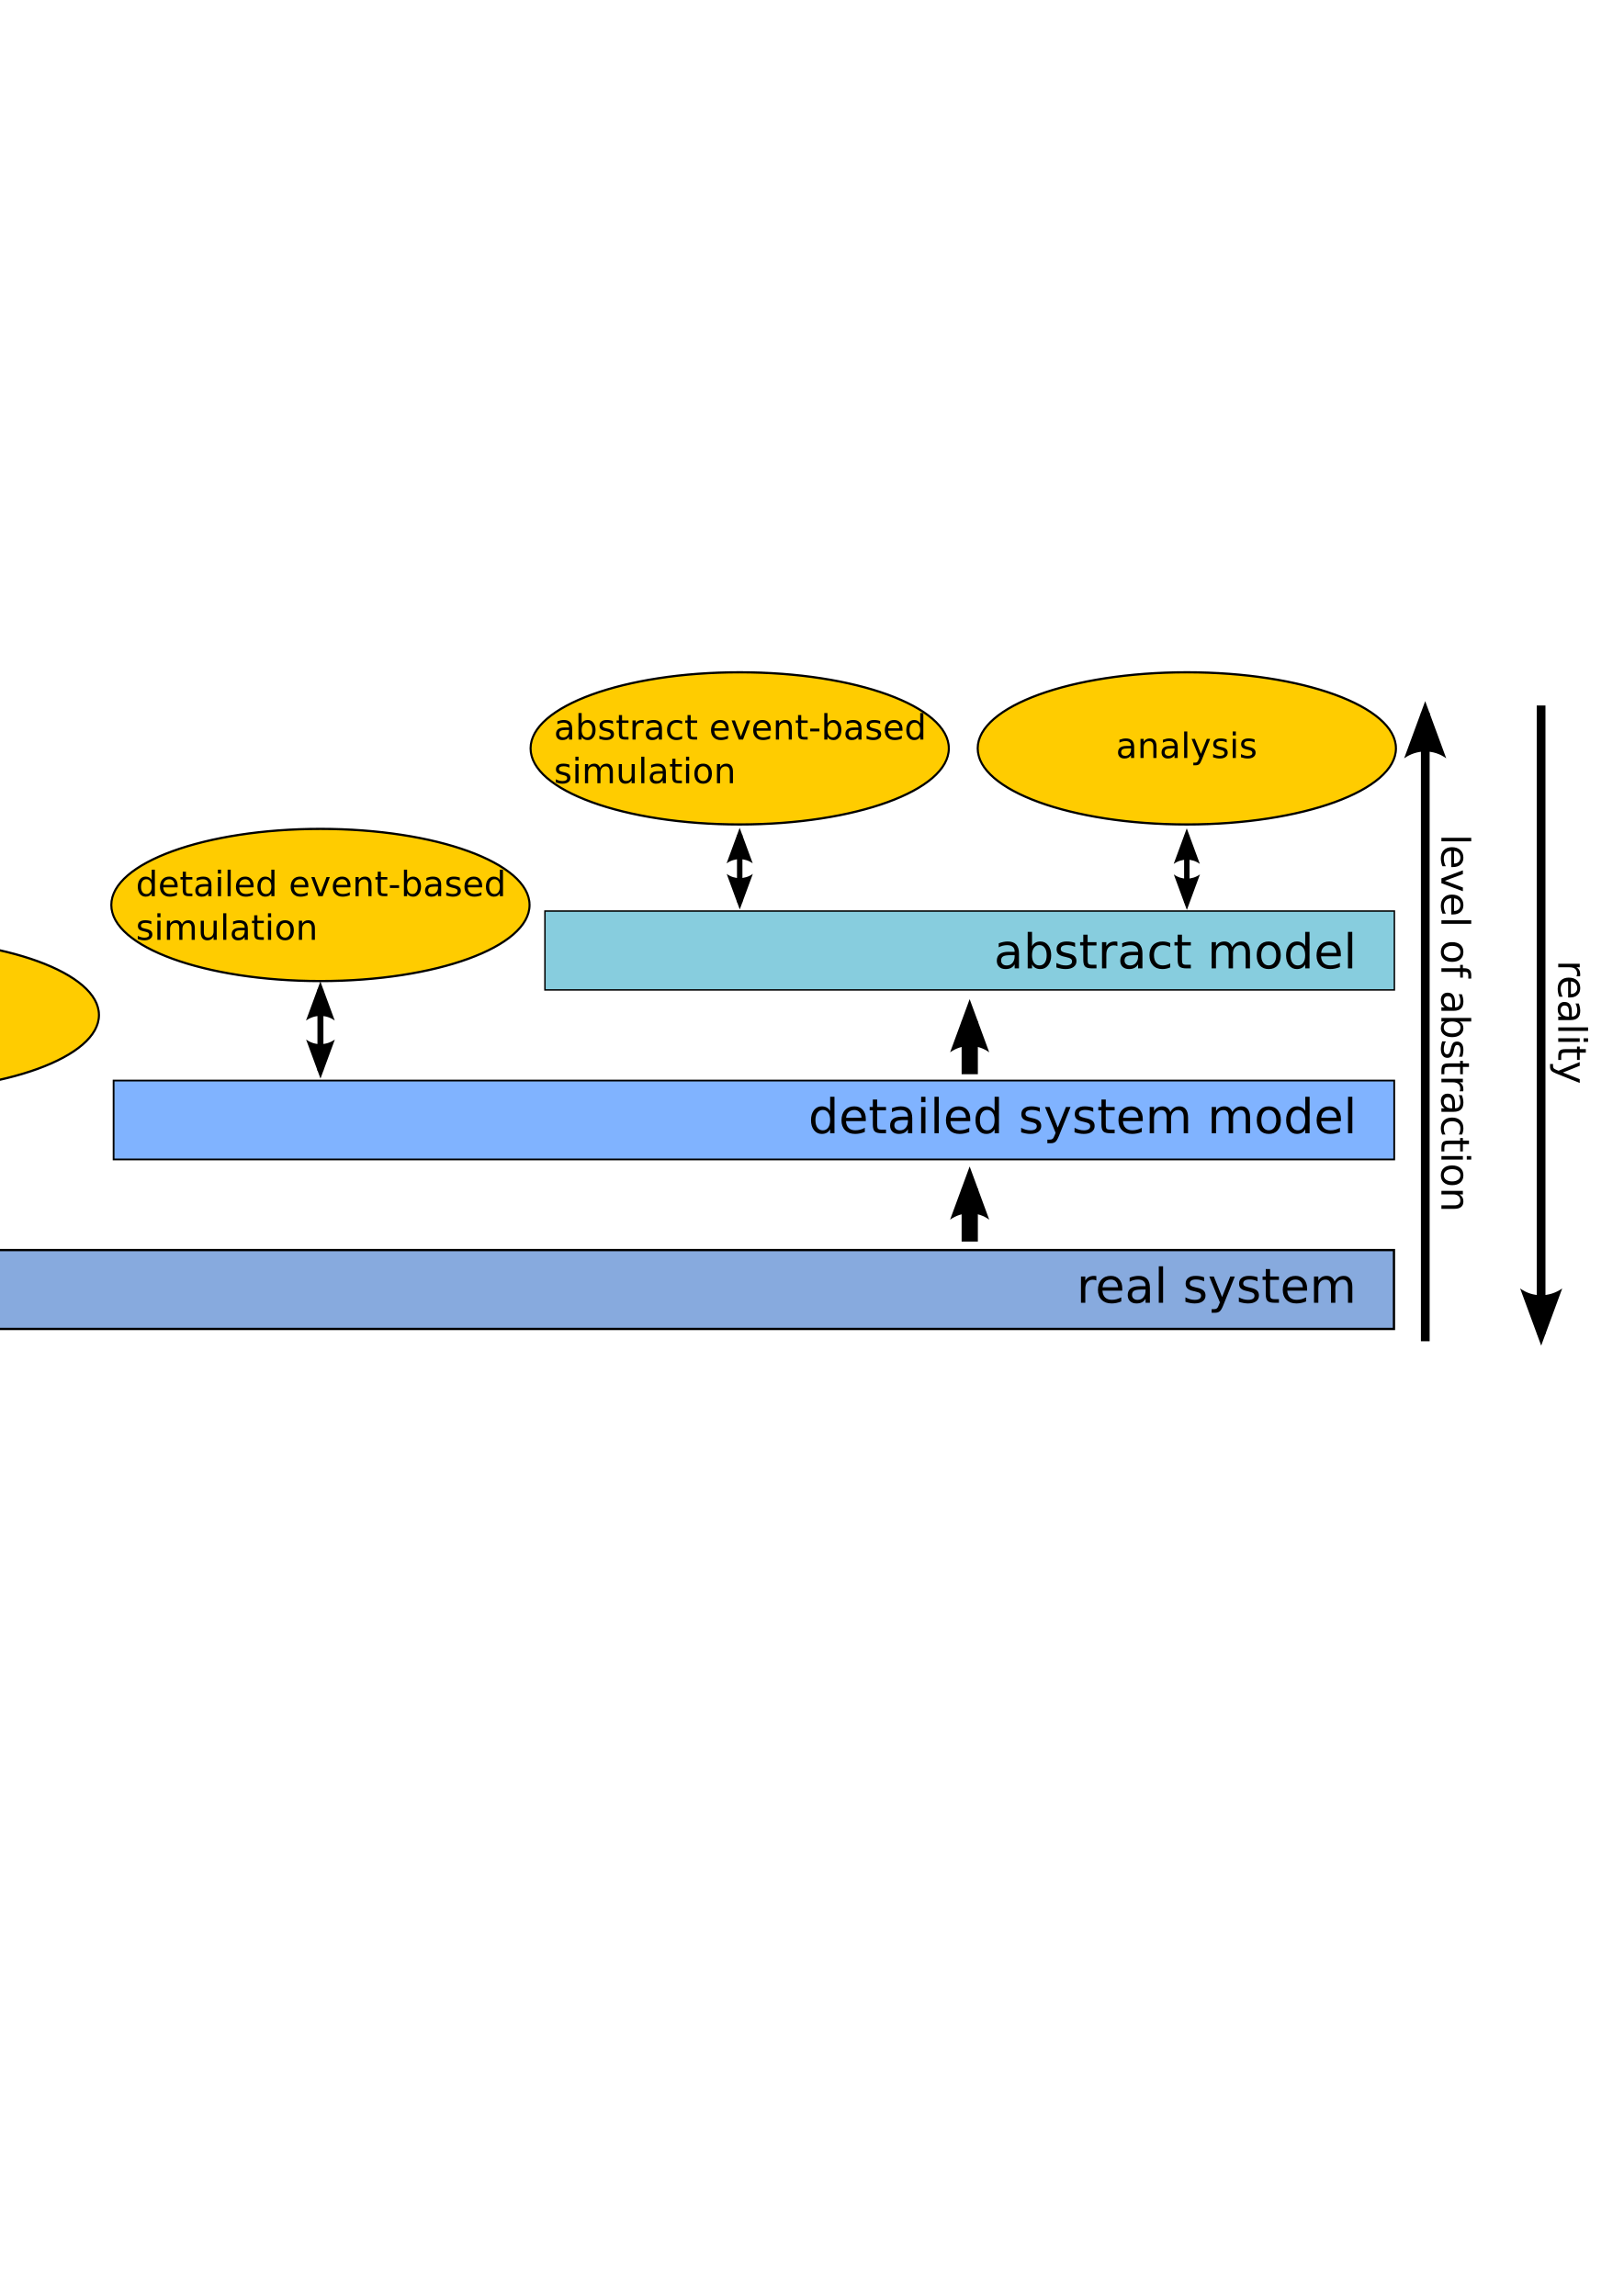
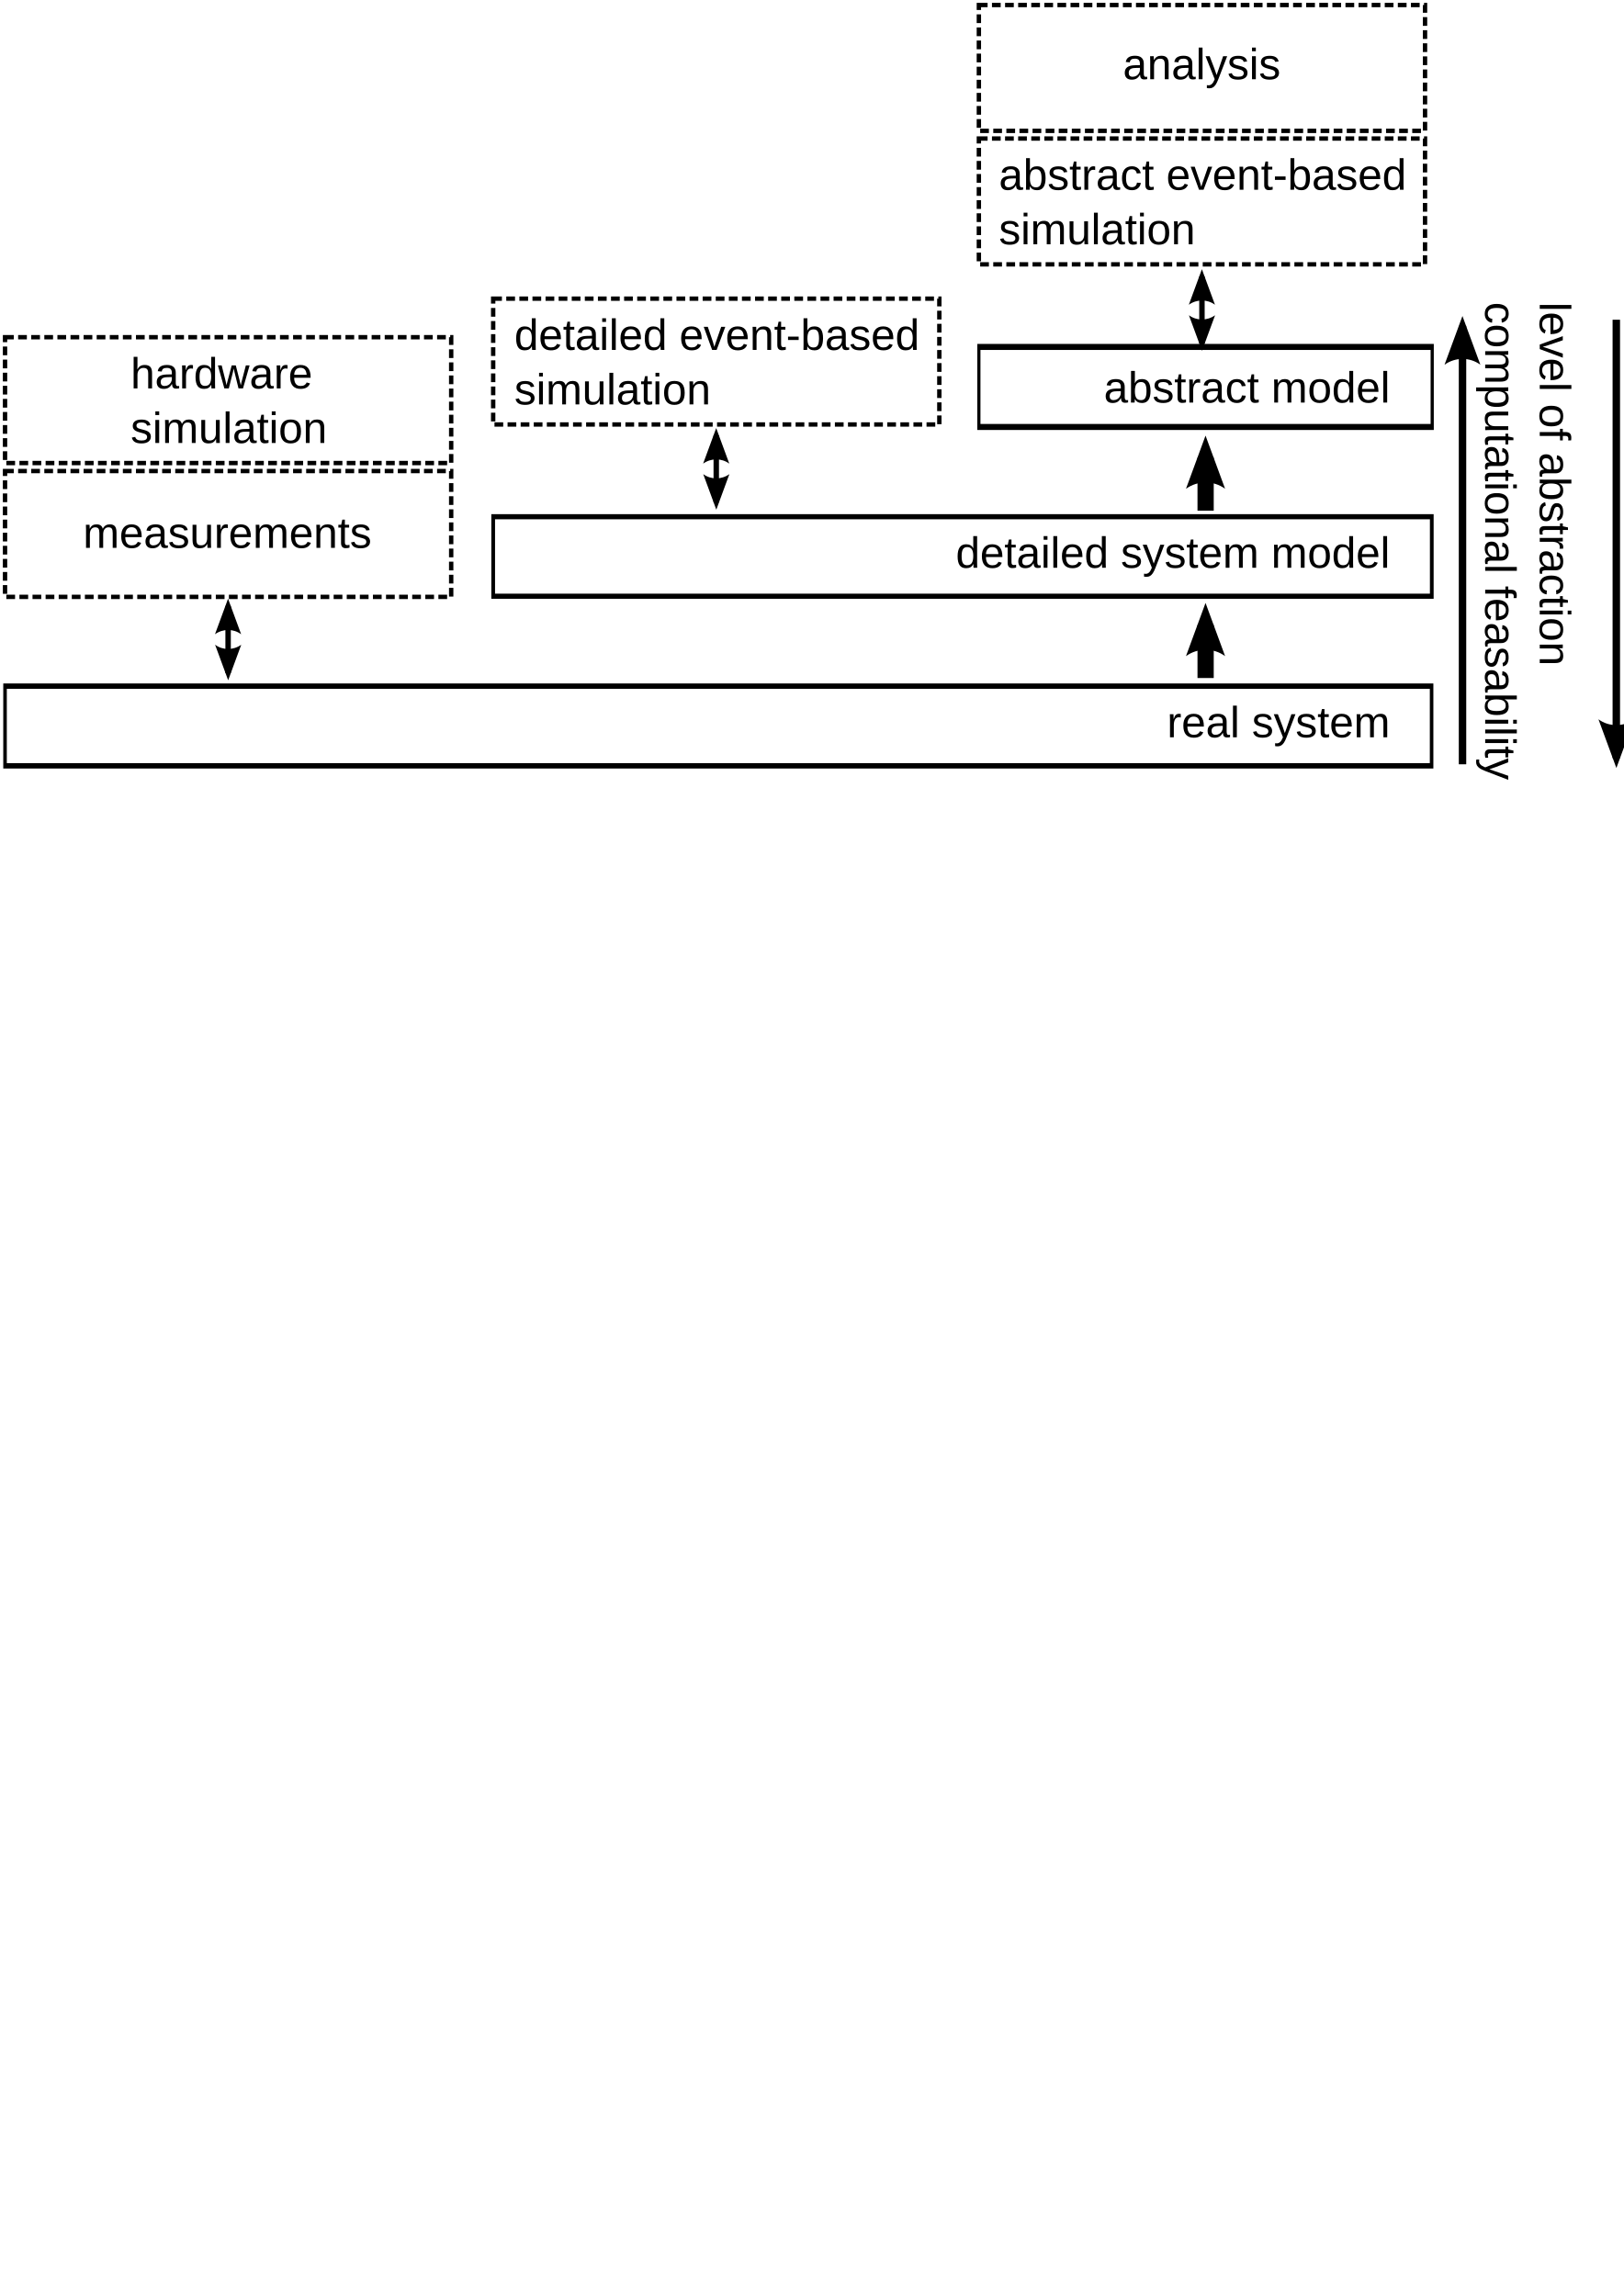
<svg xmlns="http://www.w3.org/2000/svg" width="744.094" height="1052.362" id="svg2" version="1.1">
  <defs id="defs4">
    <marker orient="auto" refY="0.0" refX="0.0" id="Arrow2Send" style="overflow:visible;">
      <path id="path4137" style="font-size:12.0;fill-rule:evenodd;stroke-width:0.625;stroke-linejoin:round;" d="M 8.719,4.034 L -2.207,0.016 L 8.719,-4.002 C 6.973,-1.63 6.983,1.616 8.719,4.034 z " transform="scale(0.3) rotate(180) translate(-2.3,0)" />
    </marker>
    <marker orient="auto" refY="0.0" refX="0.0" id="Arrow1Sstart" style="overflow:visible">
      <path id="path4116" d="M 0.0,0.0 L 5.0,-5.0 L -12.5,0.0 L 5.0,5.0 L 0.0,0.0 z " style="fill-rule:evenodd;stroke:#000000;stroke-width:1.0pt;marker-start:none" transform="scale(0.2) translate(6,0)" />
    </marker>
    <marker orient="auto" refY="0.0" refX="0.0" id="Arrow2Sstart" style="overflow:visible">
      <path id="path4134" style="font-size:12.0;fill-rule:evenodd;stroke-width:0.625;stroke-linejoin:round" d="M 8.719,4.034 L -2.207,0.016 L 8.719,-4.002 C 6.973,-1.63 6.983,1.616 8.719,4.034 z " transform="scale(0.3) translate(-2.3,0)" />
    </marker>
    <marker orient="auto" refY="0.0" refX="0.0" id="Arrow2Mstart" style="overflow:visible">
      <path id="path4128" style="font-size:12.0;fill-rule:evenodd;stroke-width:0.625;stroke-linejoin:round" d="M 8.719,4.034 L -2.207,0.016 L 8.719,-4.002 C 6.973,-1.63 6.983,1.616 8.719,4.034 z " transform="scale(0.6) translate(0,0)" />
    </marker>
    <marker orient="auto" refY="0.0" refX="0.0" id="Arrow2Mend" style="overflow:visible;">
      <path id="path4131" style="font-size:12.0;fill-rule:evenodd;stroke-width:0.625;stroke-linejoin:round;" d="M 8.719,4.034 L -2.207,0.016 L 8.719,-4.002 C 6.973,-1.63 6.983,1.616 8.719,4.034 z " transform="scale(0.6) rotate(180) translate(0,0)" />
    </marker>
    <marker orient="auto" refY="0" refX="0" id="Arrow2Mstart-4" style="overflow:visible">
      <path id="path4128-8" style="font-size:12px;fill-rule:evenodd;stroke-width:0.625;stroke-linejoin:round" d="M 8.719,4.034 -2.207,0.016 8.719,-4.002 c -1.745,2.372 -1.735,5.617 -6e-7,8.035 z" transform="scale(0.6,0.6)" />
    </marker>
    <marker orient="auto" refY="0" refX="0" id="Arrow2Mend-1" style="overflow:visible">
      <path id="path4131-2" style="font-size:12px;fill-rule:evenodd;stroke-width:0.625;stroke-linejoin:round" d="M 8.719,4.034 -2.207,0.016 8.719,-4.002 c -1.745,2.372 -1.735,5.617 -6e-7,8.035 z" transform="scale(-0.6,-0.6)" />
    </marker>
    <marker orient="auto" refY="0" refX="0" id="Arrow2Mstart-3" style="overflow:visible">
      <path id="path4128-9" style="font-size:12px;fill-rule:evenodd;stroke-width:0.625;stroke-linejoin:round" d="M 8.719,4.034 -2.207,0.016 8.719,-4.002 c -1.745,2.372 -1.735,5.617 -6e-7,8.035 z" transform="scale(0.6,0.6)" />
    </marker>
    <marker orient="auto" refY="0" refX="0" id="Arrow2Mend-0" style="overflow:visible">
      <path id="path4131-8" style="font-size:12px;fill-rule:evenodd;stroke-width:0.625;stroke-linejoin:round" d="M 8.719,4.034 -2.207,0.016 8.719,-4.002 c -1.745,2.372 -1.735,5.617 -6e-7,8.035 z" transform="scale(-0.6,-0.6)" />
    </marker>
    <marker orient="auto" refY="0" refX="0" id="Arrow2Mstart-5" style="overflow:visible">
      <path id="path4128-0" style="font-size:12px;fill-rule:evenodd;stroke-width:0.625;stroke-linejoin:round" d="M 8.719,4.034 -2.207,0.016 8.719,-4.002 c -1.745,2.372 -1.735,5.617 -6e-7,8.035 z" transform="scale(0.6,0.6)" />
    </marker>
    <marker orient="auto" refY="0" refX="0" id="Arrow2Mend-9" style="overflow:visible">
      <path id="path4131-6" style="font-size:12px;fill-rule:evenodd;stroke-width:0.625;stroke-linejoin:round" d="M 8.719,4.034 -2.207,0.016 8.719,-4.002 c -1.745,2.372 -1.735,5.617 -6e-7,8.035 z" transform="scale(-0.6,-0.6)" />
    </marker>
    <marker orient="auto" refY="0" refX="0" id="Arrow2Mstart-8" style="overflow:visible">
      <path id="path4128-5" style="font-size:12px;fill-rule:evenodd;stroke-width:0.625;stroke-linejoin:round" d="M 8.719,4.034 -2.207,0.016 8.719,-4.002 c -1.745,2.372 -1.735,5.617 -6e-7,8.035 z" transform="scale(0.6,0.6)" />
    </marker>
    <marker orient="auto" refY="0" refX="0" id="Arrow2Mend-6" style="overflow:visible">
      <path id="path4131-1" style="font-size:12px;fill-rule:evenodd;stroke-width:0.625;stroke-linejoin:round" d="M 8.719,4.034 -2.207,0.016 8.719,-4.002 c -1.745,2.372 -1.735,5.617 -6e-7,8.035 z" transform="scale(-0.6,-0.6)" />
    </marker>
    <marker orient="auto" refY="0" refX="0" id="Arrow2Mstart-59" style="overflow:visible">
      <path id="path4128-84" style="font-size:12px;fill-rule:evenodd;stroke-width:0.625;stroke-linejoin:round" d="M 8.719,4.034 -2.207,0.016 8.719,-4.002 c -1.745,2.372 -1.735,5.617 -6e-7,8.035 z" transform="scale(0.6,0.6)" />
    </marker>
    <marker orient="auto" refY="0" refX="0" id="Arrow2Mend-8" style="overflow:visible">
      <path id="path4131-10" style="font-size:12px;fill-rule:evenodd;stroke-width:0.625;stroke-linejoin:round" d="M 8.719,4.034 -2.207,0.016 8.719,-4.002 c -1.745,2.372 -1.735,5.617 -6e-7,8.035 z" transform="scale(-0.6,-0.6)" />
    </marker>
    <marker orient="auto" refY="0" refX="0" id="Arrow2Mstart-0" style="overflow:visible">
      <path id="path4128-4" style="font-size:12px;fill-rule:evenodd;stroke-width:0.625;stroke-linejoin:round" d="M 8.719,4.034 -2.207,0.016 8.719,-4.002 c -1.745,2.372 -1.735,5.617 -6e-7,8.035 z" transform="scale(0.6,0.6)" />
    </marker>
    <marker orient="auto" refY="0" refX="0" id="Arrow2Mend-4" style="overflow:visible">
      <path id="path4131-4" style="font-size:12px;fill-rule:evenodd;stroke-width:0.625;stroke-linejoin:round" d="M 8.719,4.034 -2.207,0.016 8.719,-4.002 c -1.745,2.372 -1.735,5.617 -6e-7,8.035 z" transform="scale(-0.6,-0.6)" />
    </marker>
    <marker orient="auto" refY="0" refX="0" id="Arrow2Send-7" style="overflow:visible">
      <path id="path4137-6" style="font-size:12px;fill-rule:evenodd;stroke-width:0.625;stroke-linejoin:round" d="M 8.719,4.034 -2.207,0.016 8.719,-4.002 c -1.745,2.372 -1.735,5.617 -6e-7,8.035 z" transform="matrix(-0.3,0,0,-0.3,0.69,0)" />
    </marker>
    <marker orient="auto" refY="0" refX="0" id="Arrow2Send-8" style="overflow:visible">
      <path id="path4137-9" style="font-size:12px;fill-rule:evenodd;stroke-width:0.625;stroke-linejoin:round" d="M 8.719,4.034 -2.207,0.016 8.719,-4.002 c -1.745,2.372 -1.735,5.617 -6e-7,8.035 z" transform="matrix(-0.3,0,0,-0.3,0.69,0)" />
    </marker>
    <marker orient="auto" refY="0" refX="0" id="Arrow2Mend-4-4" style="overflow:visible">
      <path id="path4131-4-3" style="font-size:12px;fill-rule:evenodd;stroke-width:0.625;stroke-linejoin:round" d="M 8.719,4.034 -2.207,0.016 8.719,-4.002 c -1.745,2.372 -1.735,5.617 -6e-7,8.035 z" transform="scale(-0.6,-0.6)" />
    </marker>
    <marker orient="auto" refY="0" refX="0" id="Arrow2Mend-4-3" style="overflow:visible">
      <path id="path4131-4-8" style="font-size:12px;fill-rule:evenodd;stroke-width:0.625;stroke-linejoin:round" d="M 8.719,4.034 -2.207,0.016 8.719,-4.002 c -1.745,2.372 -1.735,5.617 -6e-7,8.035 z" transform="scale(-0.6,-0.6)" />
    </marker>
+     <marker orient="auto" refY="0" refX="0" id="Arrow2Mstart-6" style="overflow:visible">
+       <path id="path4128-88" style="font-size:12px;fill-rule:evenodd;stroke-width:0.625;stroke-linejoin:round" d="M 8.719,4.034 -2.207,0.016 8.719,-4.002 c -1.745,2.372 -1.735,5.617 -6e-7,8.035 z" transform="scale(0.6,0.6)" />
+     </marker>
+     <marker orient="auto" refY="0" refX="0" id="Arrow2Mend-2" style="overflow:visible">
+       <path id="path4131-7" style="font-size:12px;fill-rule:evenodd;stroke-width:0.625;stroke-linejoin:round" d="M 8.719,4.034 -2.207,0.016 8.719,-4.002 c -1.745,2.372 -1.735,5.617 -6e-7,8.035 z" transform="scale(-0.6,-0.6)" />
+     </marker>
+     <marker orient="auto" refY="0" refX="0" id="Arrow2Mstart-1" style="overflow:visible">
+       <path id="path4128-2" style="font-size:12px;fill-rule:evenodd;stroke-width:0.625;stroke-linejoin:round" d="M 8.719,4.034 -2.207,0.016 8.719,-4.002 c -1.745,2.372 -1.735,5.617 -6e-7,8.035 z" transform="scale(0.6,0.6)" />
+     </marker>
+     <marker orient="auto" refY="0" refX="0" id="Arrow2Mend-60" style="overflow:visible">
+       <path id="path4131-49" style="font-size:12px;fill-rule:evenodd;stroke-width:0.625;stroke-linejoin:round" d="M 8.719,4.034 -2.207,0.016 8.719,-4.002 c -1.745,2.372 -1.735,5.617 -6e-7,8.035 z" transform="scale(-0.6,-0.6)" />
+     </marker>
+     <marker orient="auto" refY="0" refX="0" id="Arrow2Mend-4-0" style="overflow:visible">
+       <path id="path4131-4-36" style="font-size:12px;fill-rule:evenodd;stroke-width:0.625;stroke-linejoin:round" d="M 8.719,4.034 -2.207,0.016 8.719,-4.002 c -1.745,2.372 -1.735,5.617 -6e-7,8.035 z" transform="scale(-0.6,-0.6)" />
+     </marker>
  </defs>
  <g id="layer1">
-     <g id="g7435" transform="translate(0,54)">
-       <rect y="518.967" x="-342.279" height="36.157" width="981.089" id="rect2985" style="fill:#87aade;fill-opacity:1;fill-rule:evenodd;stroke:#000000;stroke-width:1.045;stroke-opacity:1" />
-       <text id="text3755" y="543.115" x="493.379" style="font-size:22px;font-style:normal;font-weight:normal;line-height:125%;letter-spacing:0px;word-spacing:0px;fill:#000000;fill-opacity:1;stroke:none;font-family:Bitstream Vera Sans;-inkscape-font-specification:Sans" xml:space="preserve">
-         <tspan y="543.115" x="493.379" id="tspan3757">real system</tspan>
+     <g id="g4297" transform="translate(17.06768,-258.2908)">
+       <path id="path7005" d="m 535.429,492.363 0,-24.357" style="fill:none;stroke:#000000;stroke-width:7.439;stroke-linecap:butt;stroke-linejoin:miter;stroke-miterlimit:4;stroke-opacity:1;stroke-dasharray:none;marker-end:url(#Arrow2Send)" />
+       <path id="path7005-3" d="m 535.429,569.059 0,-24.357" style="fill:none;stroke:#000000;stroke-width:7.439;stroke-linecap:butt;stroke-linejoin:miter;stroke-miterlimit:4;stroke-opacity:1;stroke-dasharray:none;marker-end:url(#Arrow2Send)" />
+       <path id="path7005-3-6" d="m 653.16,608.601 0,-200.955" style="fill:none;stroke:#000000;stroke-width:3.406;stroke-linecap:butt;stroke-linejoin:miter;stroke-miterlimit:4;stroke-opacity:1;stroke-dasharray:none;marker-end:url(#Arrow2Mend-4)" />
+       <text transform="matrix(0,1,-1,0,0,0)" id="text9753" y="-688.549" x="396.743" style="font-size:22px;font-style:normal;font-weight:normal;line-height:125%;letter-spacing:0px;word-spacing:0px;fill:#000000;fill-opacity:1;stroke:none;font-family:Bitstream Vera Sans;-inkscape-font-specification:Sans" xml:space="preserve">
+         <tspan style="font-size:20px;font-style:normal;font-variant:normal;font-weight:normal;font-stretch:normal;font-family:Liberation Sans;-inkscape-font-specification:Liberation Sans" y="-688.549" x="396.743" id="tspan9755">level of abstraction</tspan>
+         <tspan id="tspan4271" style="font-size:20px;font-style:normal;font-variant:normal;font-weight:normal;font-stretch:normal;font-family:Liberation Sans;-inkscape-font-specification:Liberation Sans" y="-663.549" x="396.743">computational feasability</tspan>
      </text>
-     </g>
-     <g id="g7445">
-       <rect y="417.572" x="249.728" height="36.157" width="389.275" id="rect2985-7-2" style="fill:#87cdde;fill-opacity:1;fill-rule:evenodd;stroke:#000000;stroke-width:0.658;stroke-opacity:1" />
-       <text id="text3755-2" y="443.852" x="455.481" style="font-size:22px;font-style:normal;font-weight:normal;line-height:125%;letter-spacing:0px;word-spacing:0px;fill:#000000;fill-opacity:1;stroke:none;font-family:Bitstream Vera Sans;-inkscape-font-specification:Sans" xml:space="preserve">
-         <tspan y="443.852" x="455.481" id="tspan3757-6">abstract model</tspan>
+       <text transform="matrix(0,1,-1,0,0,0)" id="text9757" y="-736.093" x="479.375" style="font-size:22px;font-style:normal;font-weight:normal;line-height:125%;letter-spacing:0px;word-spacing:0px;fill:#000000;fill-opacity:1;stroke:none;font-family:Bitstream Vera Sans;-inkscape-font-specification:Sans" xml:space="preserve">
+         <tspan style="font-size:20px;font-style:normal;font-variant:normal;font-weight:normal;font-stretch:normal;font-family:Liberation Sans;-inkscape-font-specification:Liberation Sans" y="-736.093" x="479.375" id="tspan9759">reality</tspan>
      </text>
-     </g>
-     <g id="g7440" transform="translate(0,24.21887)">
-       <rect y="471.05" x="52.06" height="36.157" width="586.869" id="rect2985-7" style="fill:#80b3ff;fill-opacity:1;fill-rule:evenodd;stroke:#000000;stroke-width:0.808;stroke-opacity:1" />
-       <text id="text3755-1" y="495.198" x="370.445" style="font-size:22px;font-style:normal;font-weight:normal;line-height:125%;letter-spacing:0px;word-spacing:0px;fill:#000000;fill-opacity:1;stroke:none;font-family:Bitstream Vera Sans;-inkscape-font-specification:Sans" xml:space="preserve">
-         <tspan y="495.198" x="370.445" id="tspan3757-0">detailed system model</tspan>
-       </text>
-     </g>
-     <g id="g6998" transform="translate(0,50)">
-       <g transform="translate(-263.7845,96.71684)" id="g4023">
-         <path style="fill:#ffcc00;fill-opacity:1;fill-rule:evenodd;stroke:#000000;stroke-width:1;stroke-linecap:square;stroke-linejoin:miter;stroke-miterlimit:4;stroke-opacity:1;stroke-dasharray:2, 1;stroke-dashoffset:0" id="path3873-9-7-6" d="m 301.529,340.071 c 0,18.852 -45.849,34.135 -102.406,34.135 -56.557,0 -102.406,-15.283 -102.406,-34.135 0,-18.852 45.849,-34.135 102.406,-34.135 56.557,0 102.406,15.283 102.406,34.135 z" transform="matrix(0.935828,0,0,1.02166,-167.0014,2.874603)" />
-         <text xml:space="preserve" style="font-size:22px;font-style:normal;font-weight:normal;line-height:125%;letter-spacing:0px;word-spacing:0px;fill:#000000;fill-opacity:1;stroke:none;font-family:Bitstream Vera Sans;-inkscape-font-specification:Sans" x="-41.02" y="355.816" id="text3755-6">
-           <tspan id="tspan3757-1" x="-41.02" y="355.816" style="font-size:16px">measurements</tspan>
+       <g id="g4247">
+         <g id="g7435" transform="matrix(0.6663504,0,0,1.009937,213.3184,48.66324)" style="fill:none;stroke:#000000;stroke-width:2.438;stroke-miterlimit:4;stroke-opacity:1;stroke-dasharray:none">
+           <rect y="518.967" x="-342.279" height="36.157" width="981.089" id="rect2985" style="fill:none;stroke:#000000;stroke-width:2.438;stroke-miterlimit:4;stroke-opacity:1;stroke-dasharray:none" />
+           <text id="text3755" y="543.115" x="493.379" style="font-size:22px;font-style:normal;font-weight:normal;line-height:125%;letter-spacing:0px;word-spacing:0px;fill:none;stroke:#000000;stroke-width:2.438;stroke-miterlimit:4;stroke-opacity:1;stroke-dasharray:none;font-family:Bitstream Vera Sans;-inkscape-font-specification:Sans" xml:space="preserve">
+             <tspan y="543.115" x="493.379" id="tspan3757" style="font-size:20px;font-style:normal;font-variant:normal;font-weight:normal;font-stretch:normal;fill:none;stroke:#000000;stroke-width:2.438;stroke-miterlimit:4;stroke-opacity:1;stroke-dasharray:none;font-family:Liberation Sans;-inkscape-font-specification:Liberation Sans" />
+           </text>
+         </g>
+         <text xml:space="preserve" style="font-size:20px;font-style:normal;font-variant:normal;font-weight:normal;font-stretch:normal;line-height:125%;letter-spacing:0px;word-spacing:0px;fill:#000000;fill-opacity:1;stroke:none;font-family:Liberation Sans;-inkscape-font-specification:Liberation Sans" x="517.72" y="596.216" id="text3977">
+           <tspan id="tspan3980" x="517.72" y="596.216">real system</tspan>
        </text>
      </g>
-       <path id="path4099" d="m -244.441,485.986 0,30.823" style="fill:none;stroke:#000000;stroke-width:2.486;stroke-linecap:butt;stroke-linejoin:miter;stroke-miterlimit:4;stroke-opacity:1;stroke-dasharray:none;marker-start:url(#Arrow2Mstart);marker-mid:none;marker-end:url(#Arrow2Mend)" />
-     </g>
-     <g id="g6983" transform="translate(0,54)">
-       <g transform="translate(-271.2282,136.0251)" id="g4028">
-         <path style="fill:#ffcc00;fill-opacity:1;fill-rule:evenodd;stroke:#000000;stroke-width:1;stroke-linecap:square;stroke-linejoin:miter;stroke-miterlimit:4;stroke-opacity:1;stroke-dasharray:2, 1;stroke-dashoffset:0" id="path3873-9-7-7" d="m 301.529,340.071 c 0,18.852 -45.849,34.135 -102.406,34.135 -56.557,0 -102.406,-15.283 -102.406,-34.135 0,-18.852 45.849,-34.135 102.406,-34.135 56.557,0 102.406,15.283 102.406,34.135 z" transform="matrix(0.935828,0,0,1.02166,34.39717,-72.22317)" />
-         <text xml:space="preserve" style="font-size:22px;font-style:normal;font-weight:normal;line-height:125%;letter-spacing:0px;word-spacing:0px;fill:#000000;fill-opacity:1;stroke:none;font-family:Bitstream Vera Sans;-inkscape-font-specification:Sans" x="179.277" y="271.179" id="text3755-6-4">
-           <tspan id="tspan3757-1-9" x="179.277" y="271.179" style="font-size:16px">hardware</tspan>
-           <tspan x="179.277" y="291.179" style="font-size:16px" id="tspan3977">simulation</tspan>
+       <g id="g4255">
+         <g id="g7440" transform="matrix(0.7329191,0,0,1.007776,170.7862,20.41561)" style="fill:none;stroke:#000000;stroke-width:2.327;stroke-miterlimit:4;stroke-opacity:1;stroke-dasharray:none">
+           <rect y="471.05" x="52.06" height="36.157" width="586.869" id="rect2985-7" style="fill:none;stroke:#000000;stroke-width:2.327;stroke-miterlimit:4;stroke-opacity:1;stroke-dasharray:none" />
+           <text id="text3755-1" y="495.198" x="370.445" style="font-size:22px;font-style:normal;font-weight:normal;line-height:125%;letter-spacing:0px;word-spacing:0px;fill:none;stroke:#000000;stroke-width:2.327;stroke-miterlimit:4;stroke-opacity:1;stroke-dasharray:none;font-family:Bitstream Vera Sans;-inkscape-font-specification:Sans" xml:space="preserve">
+             <tspan y="495.198" x="370.445" id="tspan3757-0" style="font-size:20px;font-style:normal;font-variant:normal;font-weight:normal;font-stretch:normal;fill:none;stroke:#000000;stroke-width:2.327;stroke-miterlimit:4;stroke-opacity:1;stroke-dasharray:none;font-family:Liberation Sans;-inkscape-font-specification:Liberation Sans" />
+           </text>
+         </g>
+         <text xml:space="preserve" style="font-size:20px;font-style:normal;font-variant:normal;font-weight:normal;font-stretch:normal;line-height:125%;letter-spacing:0px;word-spacing:0px;fill:#000000;fill-opacity:1;stroke:none;font-family:Liberation Sans;-inkscape-font-specification:Liberation Sans" x="420.932" y="518.519" id="text3982">
+           <tspan id="tspan3984" x="420.932" y="518.519">detailed system model</tspan>
        </text>
      </g>
-       <path id="path4099-9" d="m -50.486,452.336 0,61.031" style="fill:none;stroke:#000000;stroke-width:3.498;stroke-linecap:butt;stroke-linejoin:miter;stroke-miterlimit:4;stroke-opacity:1;stroke-dasharray:none;marker-start:url(#Arrow2Mstart);marker-mid:none;marker-end:url(#Arrow2Mend)" />
-     </g>
-     <g id="g6975" transform="translate(0,24)">
-       <g transform="translate(30.78201,153.1279)" id="g4075">
-         <path style="fill:#ffcc00;fill-opacity:1;fill-rule:evenodd;stroke:#000000;stroke-width:1;stroke-linecap:square;stroke-linejoin:miter;stroke-miterlimit:4;stroke-opacity:1;stroke-dasharray:2, 1;stroke-dashoffset:0" id="path3873-9-7-65-6" d="m 301.529,340.071 c 0,18.852 -45.849,34.135 -102.406,34.135 -56.557,0 -102.406,-15.283 -102.406,-34.135 0,-18.852 45.849,-34.135 102.406,-34.135 56.557,0 102.406,15.283 102.406,34.135 z" transform="matrix(0.935828,0,0,1.02166,-70.28458,-109.7721)" />
-         <text xml:space="preserve" style="font-size:22px;font-style:normal;font-weight:normal;line-height:125%;letter-spacing:0px;word-spacing:0px;fill:#000000;fill-opacity:1;stroke:none;font-family:Bitstream Vera Sans;-inkscape-font-specification:Sans" x="31.478" y="233.63" id="text3755-6-4-97-3">
-           <tspan id="tspan3757-1-9-7-9" x="31.478" y="233.63" style="font-size:16px">detailed event-based</tspan>
-           <tspan x="31.478" y="253.63" style="font-size:16px" id="tspan4073">simulation</tspan>
+       <g id="g4263">
+         <g id="g7445" style="fill:none;stroke:#000000;stroke-width:2.718;stroke-miterlimit:4;stroke-opacity:1;stroke-dasharray:none" transform="matrix(0.5336797,0,0,1.014611,298.2444,-6.36535)">
+           <rect y="417.572" x="249.728" height="36.157" width="389.275" id="rect2985-7-2" style="fill:none;stroke:#000000;stroke-width:2.718;stroke-miterlimit:4;stroke-opacity:1;stroke-dasharray:none" />
+           <text id="text3755-2" y="443.852" x="455.481" style="font-size:22px;font-style:normal;font-weight:normal;line-height:125%;letter-spacing:0px;word-spacing:0px;fill:none;stroke:#000000;stroke-width:2.718;stroke-miterlimit:4;stroke-opacity:1;stroke-dasharray:none;font-family:Bitstream Vera Sans;-inkscape-font-specification:Sans" xml:space="preserve">
+             <tspan y="443.852" x="455.481" id="tspan3757-6" style="font-size:20px;font-style:normal;font-variant:normal;font-weight:normal;font-stretch:normal;fill:none;stroke:#000000;stroke-width:2.718;stroke-miterlimit:4;stroke-opacity:1;stroke-dasharray:none;font-family:Liberation Sans;-inkscape-font-specification:Liberation Sans" />
+           </text>
+         </g>
+         <text xml:space="preserve" style="font-size:20px;font-style:normal;font-variant:normal;font-weight:normal;font-stretch:normal;line-height:125%;letter-spacing:0px;word-spacing:0px;fill:#000000;fill-opacity:1;stroke:none;font-family:Liberation Sans;-inkscape-font-specification:Liberation Sans" x="488.784" y="442.799" id="text3986">
+           <tspan id="tspan3988" x="488.784" y="442.799">abstract model</tspan>
        </text>
      </g>
-       <path id="path4099-1" d="m 146.842,429.475 0,37.275" style="fill:none;stroke:#000000;stroke-width:2.734;stroke-linecap:butt;stroke-linejoin:miter;stroke-miterlimit:4;stroke-opacity:1;stroke-dasharray:none;marker-start:url(#Arrow2Mstart);marker-mid:none;marker-end:url(#Arrow2Mend)" />
-     </g>
-     <g id="g6967">
-       <g transform="translate(-129.9649,-4.105253)" id="g4081">
-         <path style="fill:#ffcc00;fill-opacity:1;fill-rule:evenodd;stroke:#000000;stroke-width:1;stroke-linecap:square;stroke-linejoin:miter;stroke-miterlimit:4;stroke-opacity:1;stroke-dasharray:2, 1;stroke-dashoffset:0" id="path3873-9-7" d="m 301.529,340.071 c 0,18.852 -45.849,34.135 -102.406,34.135 -56.557,0 -102.406,-15.283 -102.406,-34.135 0,-18.852 45.849,-34.135 102.406,-34.135 56.557,0 102.406,15.283 102.406,34.135 z" transform="matrix(0.935828,0,0,1.02166,282.606,-0.3196518)" />
-         <text xml:space="preserve" style="font-size:22px;font-style:normal;font-weight:normal;line-height:125%;letter-spacing:0px;word-spacing:0px;fill:#000000;fill-opacity:1;stroke:none;font-family:Bitstream Vera Sans;-inkscape-font-specification:Sans" x="383.806" y="343.082" id="text3755-6-4-7">
-           <tspan id="tspan3757-1-9-11" x="383.806" y="343.082" style="font-size:16px">abstract event-based</tspan>
-           <tspan x="383.806" y="363.082" style="font-size:16px" id="tspan3979">simulation</tspan>
-         </text>
+       <g transform="translate(183.0134,0)" id="g4234">
+         <path style="fill:none;stroke:#000000;stroke-width:2.486;stroke-linecap:butt;stroke-linejoin:miter;stroke-miterlimit:4;stroke-opacity:1;stroke-dasharray:none;marker-start:url(#Arrow2Mstart);marker-mid:none;marker-end:url(#Arrow2Mend)" d="m -95.544,535.986 0,30.823" id="path4099" />
+         <g id="g4102" transform="translate(2.811788,8)">
+           <g transform="translate(-39.18738,-36.10027)" id="g4096">
+             <text xml:space="preserve" style="font-size:22px;font-style:normal;font-weight:normal;line-height:125%;letter-spacing:0px;word-spacing:0px;fill:#000000;fill-opacity:1;stroke:none;font-family:Bitstream Vera Sans;-inkscape-font-specification:Sans" x="-103.851" y="464.434" id="text3755-6-4">
+               <tspan id="tspan3757-1-9" x="-103.851" y="464.434" style="font-size:20px;font-style:normal;font-variant:normal;font-weight:normal;font-stretch:normal;font-family:Liberation Sans;-inkscape-font-specification:Liberation Sans">hardware</tspan>
+               <tspan x="-103.851" y="489.434" style="font-size:20px;font-style:normal;font-variant:normal;font-weight:normal;font-stretch:normal;font-family:Liberation Sans;-inkscape-font-specification:Liberation Sans" id="tspan3977">simulation</tspan>
+             </text>
+             <rect style="fill:none;stroke:#000000;stroke-width:2;stroke-miterlimit:4;stroke-opacity:1;stroke-dasharray:4, 2;stroke-dashoffset:0" id="rect4050-3" width="204.459" height="57.677" x="-161.397" y="440.947" />
+           </g>
+           <g transform="translate(139.9549,-1.137845)" id="g4091">
+             <text xml:space="preserve" style="font-size:22px;font-style:normal;font-weight:normal;line-height:125%;letter-spacing:0px;word-spacing:0px;fill:#000000;fill-opacity:1;stroke:none;font-family:Bitstream Vera Sans;-inkscape-font-specification:Sans" x="-304.804" y="502.532" id="text3755-6">
+               <tspan id="tspan3757-1" x="-304.804" y="502.532" style="font-size:20px;font-style:normal;font-variant:normal;font-weight:normal;font-stretch:normal;font-family:Liberation Sans;-inkscape-font-specification:Liberation Sans">measurements</tspan>
+             </text>
+             <rect style="fill:none;stroke:#000000;stroke-width:2;stroke-miterlimit:4;stroke-opacity:1;stroke-dasharray:4, 2;stroke-dashoffset:0" id="rect4050-1" width="204.459" height="57.677" x="-340.54" y="467.327" />
+           </g>
+         </g>
      </g>
-       <path id="path4099-3" d="m 338.986,382.725 0,30.823" style="fill:none;stroke:#000000;stroke-width:2.486;stroke-linecap:butt;stroke-linejoin:miter;stroke-miterlimit:4;stroke-opacity:1;stroke-dasharray:none;marker-start:url(#Arrow2Mstart);marker-mid:none;marker-end:url(#Arrow2Mend)" />
-     </g>
-     <g id="g6960">
-       <g transform="translate(-66,149.7231)" id="g4092">
-         <path style="fill:#ffcc00;fill-opacity:1;fill-rule:evenodd;stroke:#000000;stroke-width:1;stroke-linecap:square;stroke-linejoin:miter;stroke-miterlimit:4;stroke-opacity:1;stroke-dasharray:2, 1;stroke-dashoffset:0" id="path3873-9-7-65" d="m 301.529,340.071 c 0,18.852 -45.849,34.135 -102.406,34.135 -56.557,0 -102.406,-15.283 -102.406,-34.135 0,-18.852 45.849,-34.135 102.406,-34.135 56.557,0 102.406,15.283 102.406,34.135 z" transform="matrix(0.935828,0,0,1.02166,423.5402,-154.148)" />
-         <text xml:space="preserve" style="font-size:22px;font-style:normal;font-weight:normal;line-height:125%;letter-spacing:0px;word-spacing:0px;fill:#000000;fill-opacity:1;stroke:none;font-family:Bitstream Vera Sans;-inkscape-font-specification:Sans" x="577.393" y="197.703" id="text3755-6-4-97">
-           <tspan id="tspan3757-1-9-7" x="577.393" y="197.703" style="font-size:16px">analysis</tspan>
-         </text>
+       <g transform="translate(178.5011,0)" id="g4188">
+         <g id="g4126" transform="translate(-14.66338,6)">
+           <text id="text3755-6-4-97-3" y="412.662" x="54.794" style="font-size:22px;font-style:normal;font-weight:normal;line-height:125%;letter-spacing:0px;word-spacing:0px;fill:#000000;fill-opacity:1;stroke:none;font-family:Bitstream Vera Sans;-inkscape-font-specification:Sans" xml:space="preserve">
+             <tspan style="font-size:20px;font-style:normal;font-variant:normal;font-weight:normal;font-stretch:normal;font-family:Liberation Sans;-inkscape-font-specification:Liberation Sans" y="412.662" x="54.794" id="tspan3757-1-9-7-9">detailed event-based</tspan>
+             <tspan id="tspan4073" style="font-size:20px;font-style:normal;font-variant:normal;font-weight:normal;font-stretch:normal;font-family:Liberation Sans;-inkscape-font-specification:Liberation Sans" y="437.662" x="54.794">simulation</tspan>
+           </text>
+           <rect y="389.175" x="45.104" height="57.677" width="204.459" id="rect4050" style="fill:none;stroke:#000000;stroke-width:2;stroke-miterlimit:4;stroke-opacity:1;stroke-dasharray:4, 2;stroke-dashoffset:0" />
+         </g>
+         <path style="fill:none;stroke:#000000;stroke-width:2.486;stroke-linecap:butt;stroke-linejoin:miter;stroke-miterlimit:4;stroke-opacity:1;stroke-dasharray:none;marker-start:url(#Arrow2Mstart);marker-mid:none;marker-end:url(#Arrow2Mend)" d="m 132.67,457.788 0,30.823" id="path4099-7" />
      </g>
-       <path id="path4099-4" d="m 543.885,382.965 0,30.823" style="fill:none;stroke:#000000;stroke-width:2.486;stroke-linecap:butt;stroke-linejoin:miter;stroke-miterlimit:4;stroke-opacity:1;stroke-dasharray:none;marker-start:url(#Arrow2Mstart);marker-mid:none;marker-end:url(#Arrow2Mend)" />
-     </g>
-     <path style="fill:none;stroke:#000000;stroke-width:7.439;stroke-linecap:butt;stroke-linejoin:miter;stroke-miterlimit:4;stroke-opacity:1;stroke-dasharray:none;marker-end:url(#Arrow2Send)" d="m 444.402,492.363 0,-24.357" id="path7005" />
-     <path style="fill:none;stroke:#000000;stroke-width:7.439;stroke-linecap:butt;stroke-linejoin:miter;stroke-miterlimit:4;stroke-opacity:1;stroke-dasharray:none;marker-end:url(#Arrow2Send)" d="m 444.402,569.059 0,-24.357" id="path7005-3" />
-     <g id="g9770">
-       <path id="path7005-3-6" d="m 653.159,614.76 0,-288.103" style="fill:none;stroke:#000000;stroke-width:4;stroke-linecap:butt;stroke-linejoin:miter;stroke-miterlimit:4;stroke-opacity:1;stroke-dasharray:none;marker-end:url(#Arrow2Mend-4)" />
-       <text transform="matrix(0,1,-1,0,0,0)" id="text9753" y="-660.549" x="382.307" style="font-size:22px;font-style:normal;font-weight:normal;line-height:125%;letter-spacing:0px;word-spacing:0px;fill:#000000;fill-opacity:1;stroke:none;font-family:Bitstream Vera Sans;-inkscape-font-specification:Sans" xml:space="preserve">
-         <tspan style="font-size:18px" y="-660.549" x="382.307" id="tspan9755">level of abstraction</tspan>
-       </text>
-     </g>
-     <g id="g9765" transform="translate(-3.47876,0)">
-       <path id="path7005-3-6-6" d="m 709.718,611.463 0,-288.103" style="fill:none;stroke:#000000;stroke-width:4;stroke-linecap:butt;stroke-linejoin:miter;stroke-miterlimit:4;stroke-opacity:1;stroke-dasharray:none;marker-start:url(#Arrow2Mstart-0);marker-end:none" />
-       <text transform="matrix(0,1,-1,0,0,0)" id="text9757" y="-717.572" x="440.087" style="font-size:22px;font-style:normal;font-weight:normal;line-height:125%;letter-spacing:0px;word-spacing:0px;fill:#000000;fill-opacity:1;stroke:none;font-family:Bitstream Vera Sans;-inkscape-font-specification:Sans" xml:space="preserve">
-         <tspan style="font-size:18px" y="-717.572" x="440.087" id="tspan9759">reality</tspan>
-       </text>
-     </g>
-     <g id="g9775">
-       <path id="path7005-3-6-3" d="m 759.642,614.76 0,-288.103" style="fill:none;stroke:#000000;stroke-width:4;stroke-linecap:butt;stroke-linejoin:miter;stroke-miterlimit:4;stroke-opacity:1;stroke-dasharray:none;marker-end:url(#Arrow2Mend-4)" />
-       <text transform="matrix(0,1,-1,0,0,0)" id="text9761" y="-767.467" x="357.527" style="font-size:22px;font-style:normal;font-weight:normal;line-height:125%;letter-spacing:0px;word-spacing:0px;fill:#000000;fill-opacity:1;stroke:none;font-family:Bitstream Vera Sans;-inkscape-font-specification:Sans" xml:space="preserve">
-         <tspan style="font-size:18px" y="-767.467" x="357.527" id="tspan9763">computational feasibility</tspan>
-       </text>
+       <g transform="translate(187.8439,0)" id="g4222">
+         <g id="g4216" transform="translate(9.2773462e-8,6)">
+           <text id="text3755-6-4-7" y="339.271" x="252.839" style="font-size:22px;font-style:normal;font-weight:normal;line-height:125%;letter-spacing:0px;word-spacing:0px;fill:#000000;fill-opacity:1;stroke:none;font-family:Bitstream Vera Sans;-inkscape-font-specification:Sans" xml:space="preserve">
+             <tspan style="font-size:20px;font-style:normal;font-variant:normal;font-weight:normal;font-stretch:normal;font-family:Liberation Sans;-inkscape-font-specification:Liberation Sans" y="339.271" x="252.839" id="tspan3757-1-9-11">abstract event-based</tspan>
+             <tspan id="tspan3979" style="font-size:20px;font-style:normal;font-variant:normal;font-weight:normal;font-stretch:normal;font-family:Liberation Sans;-inkscape-font-specification:Liberation Sans" y="364.271" x="252.839">simulation</tspan>
+           </text>
+           <rect y="315.784" x="243.675" height="57.677" width="204.459" id="rect4050-5" style="fill:none;stroke:#000000;stroke-width:2;stroke-miterlimit:4;stroke-opacity:1;stroke-dasharray:4, 2;stroke-dashoffset:0" />
+         </g>
+         <g id="g4211" transform="translate(-201.7037,-52.82209)">
+           <text id="text3755-6-4-97" y="347.426" x="511.393" style="font-size:22px;font-style:normal;font-weight:normal;line-height:125%;letter-spacing:0px;word-spacing:0px;fill:#000000;fill-opacity:1;stroke:none;font-family:Bitstream Vera Sans;-inkscape-font-specification:Sans" xml:space="preserve">
+             <tspan style="font-size:20px;font-style:normal;font-variant:normal;font-weight:normal;font-stretch:normal;font-family:Liberation Sans;-inkscape-font-specification:Liberation Sans" y="347.426" x="511.393" id="tspan3757-1-9-7">analysis</tspan>
+           </text>
+           <rect y="313.417" x="445.379" height="57.677" width="204.459" id="rect4050-2" style="fill:none;stroke:#000000;stroke-width:2;stroke-miterlimit:4;stroke-opacity:1;stroke-dasharray:4, 2;stroke-dashoffset:0" />
+         </g>
+         <path id="path4099-46" d="m 345.905,384.965 0,30.823" style="fill:none;stroke:#000000;stroke-width:2.486;stroke-linecap:butt;stroke-linejoin:miter;stroke-miterlimit:4;stroke-opacity:1;stroke-dasharray:none;marker-start:url(#Arrow2Mstart);marker-mid:none;marker-end:url(#Arrow2Mend)" />
+       </g>
+       <path id="path7005-3-6-2" d="m 723.637,404.837 0,200.955" style="fill:none;stroke:#000000;stroke-width:3.406;stroke-linecap:butt;stroke-linejoin:miter;stroke-miterlimit:4;stroke-opacity:1;stroke-dasharray:none;marker-end:url(#Arrow2Mend-4)" />
    </g>
  </g>
</svg>
